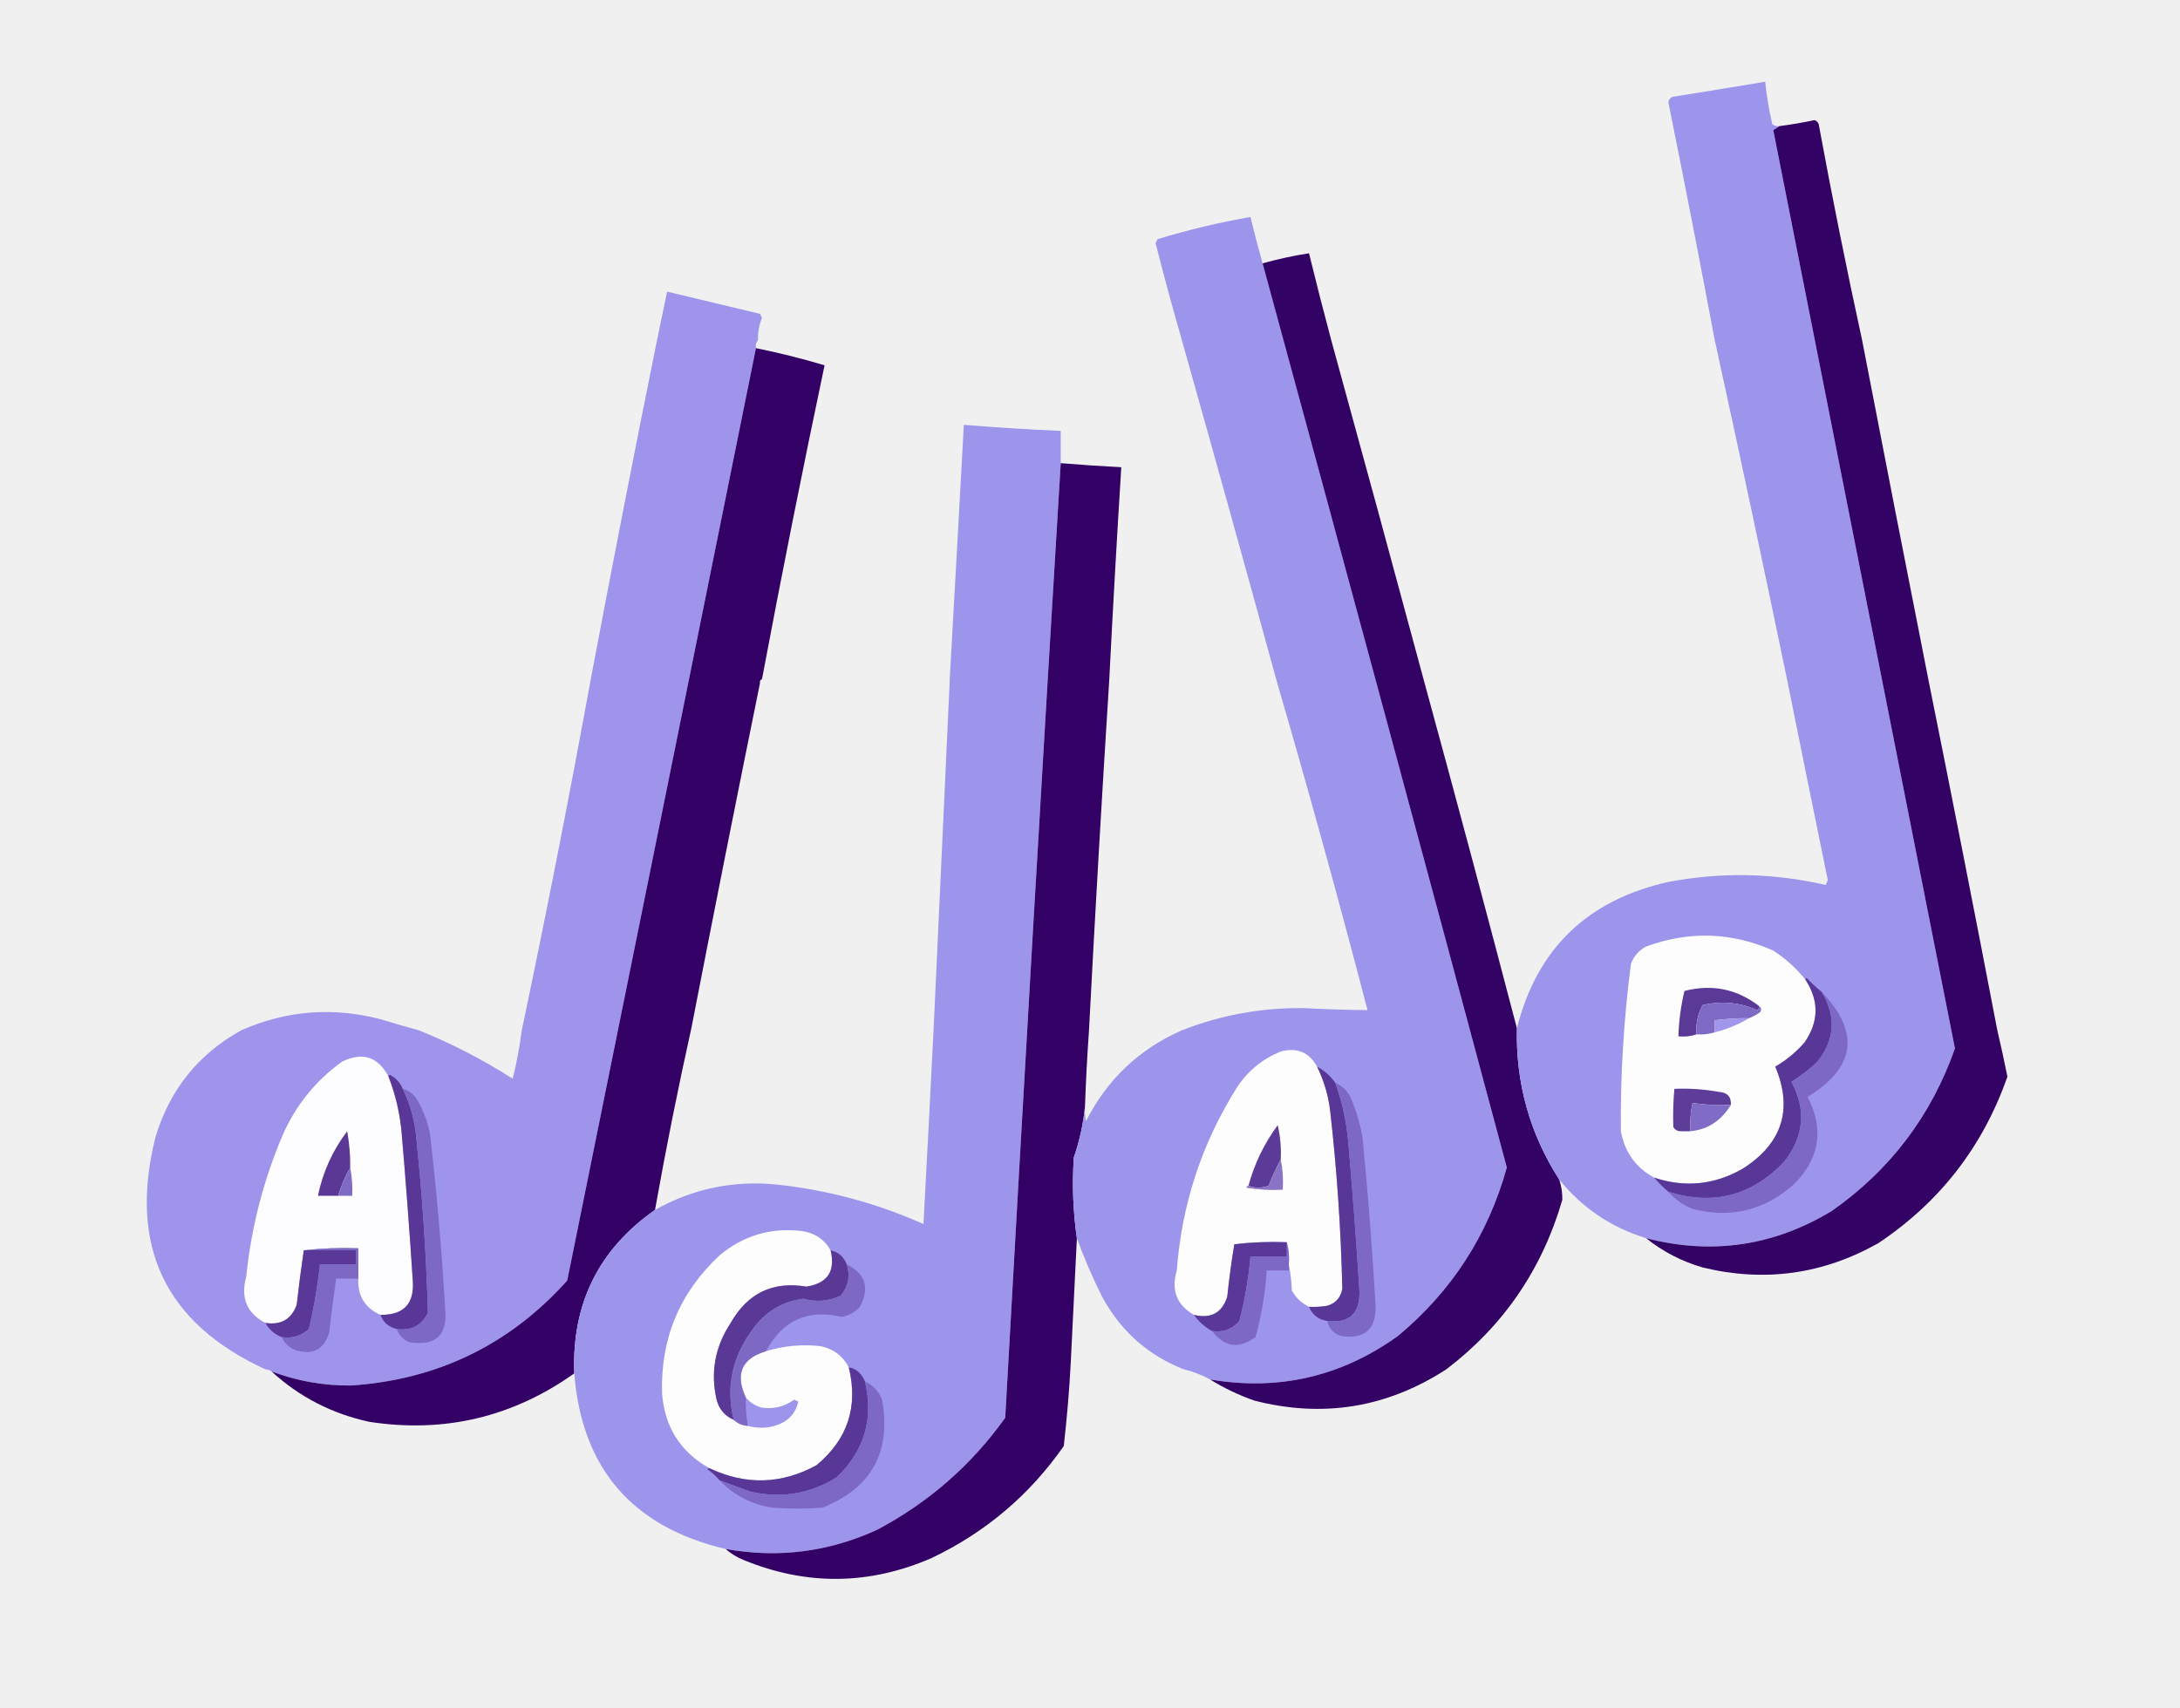
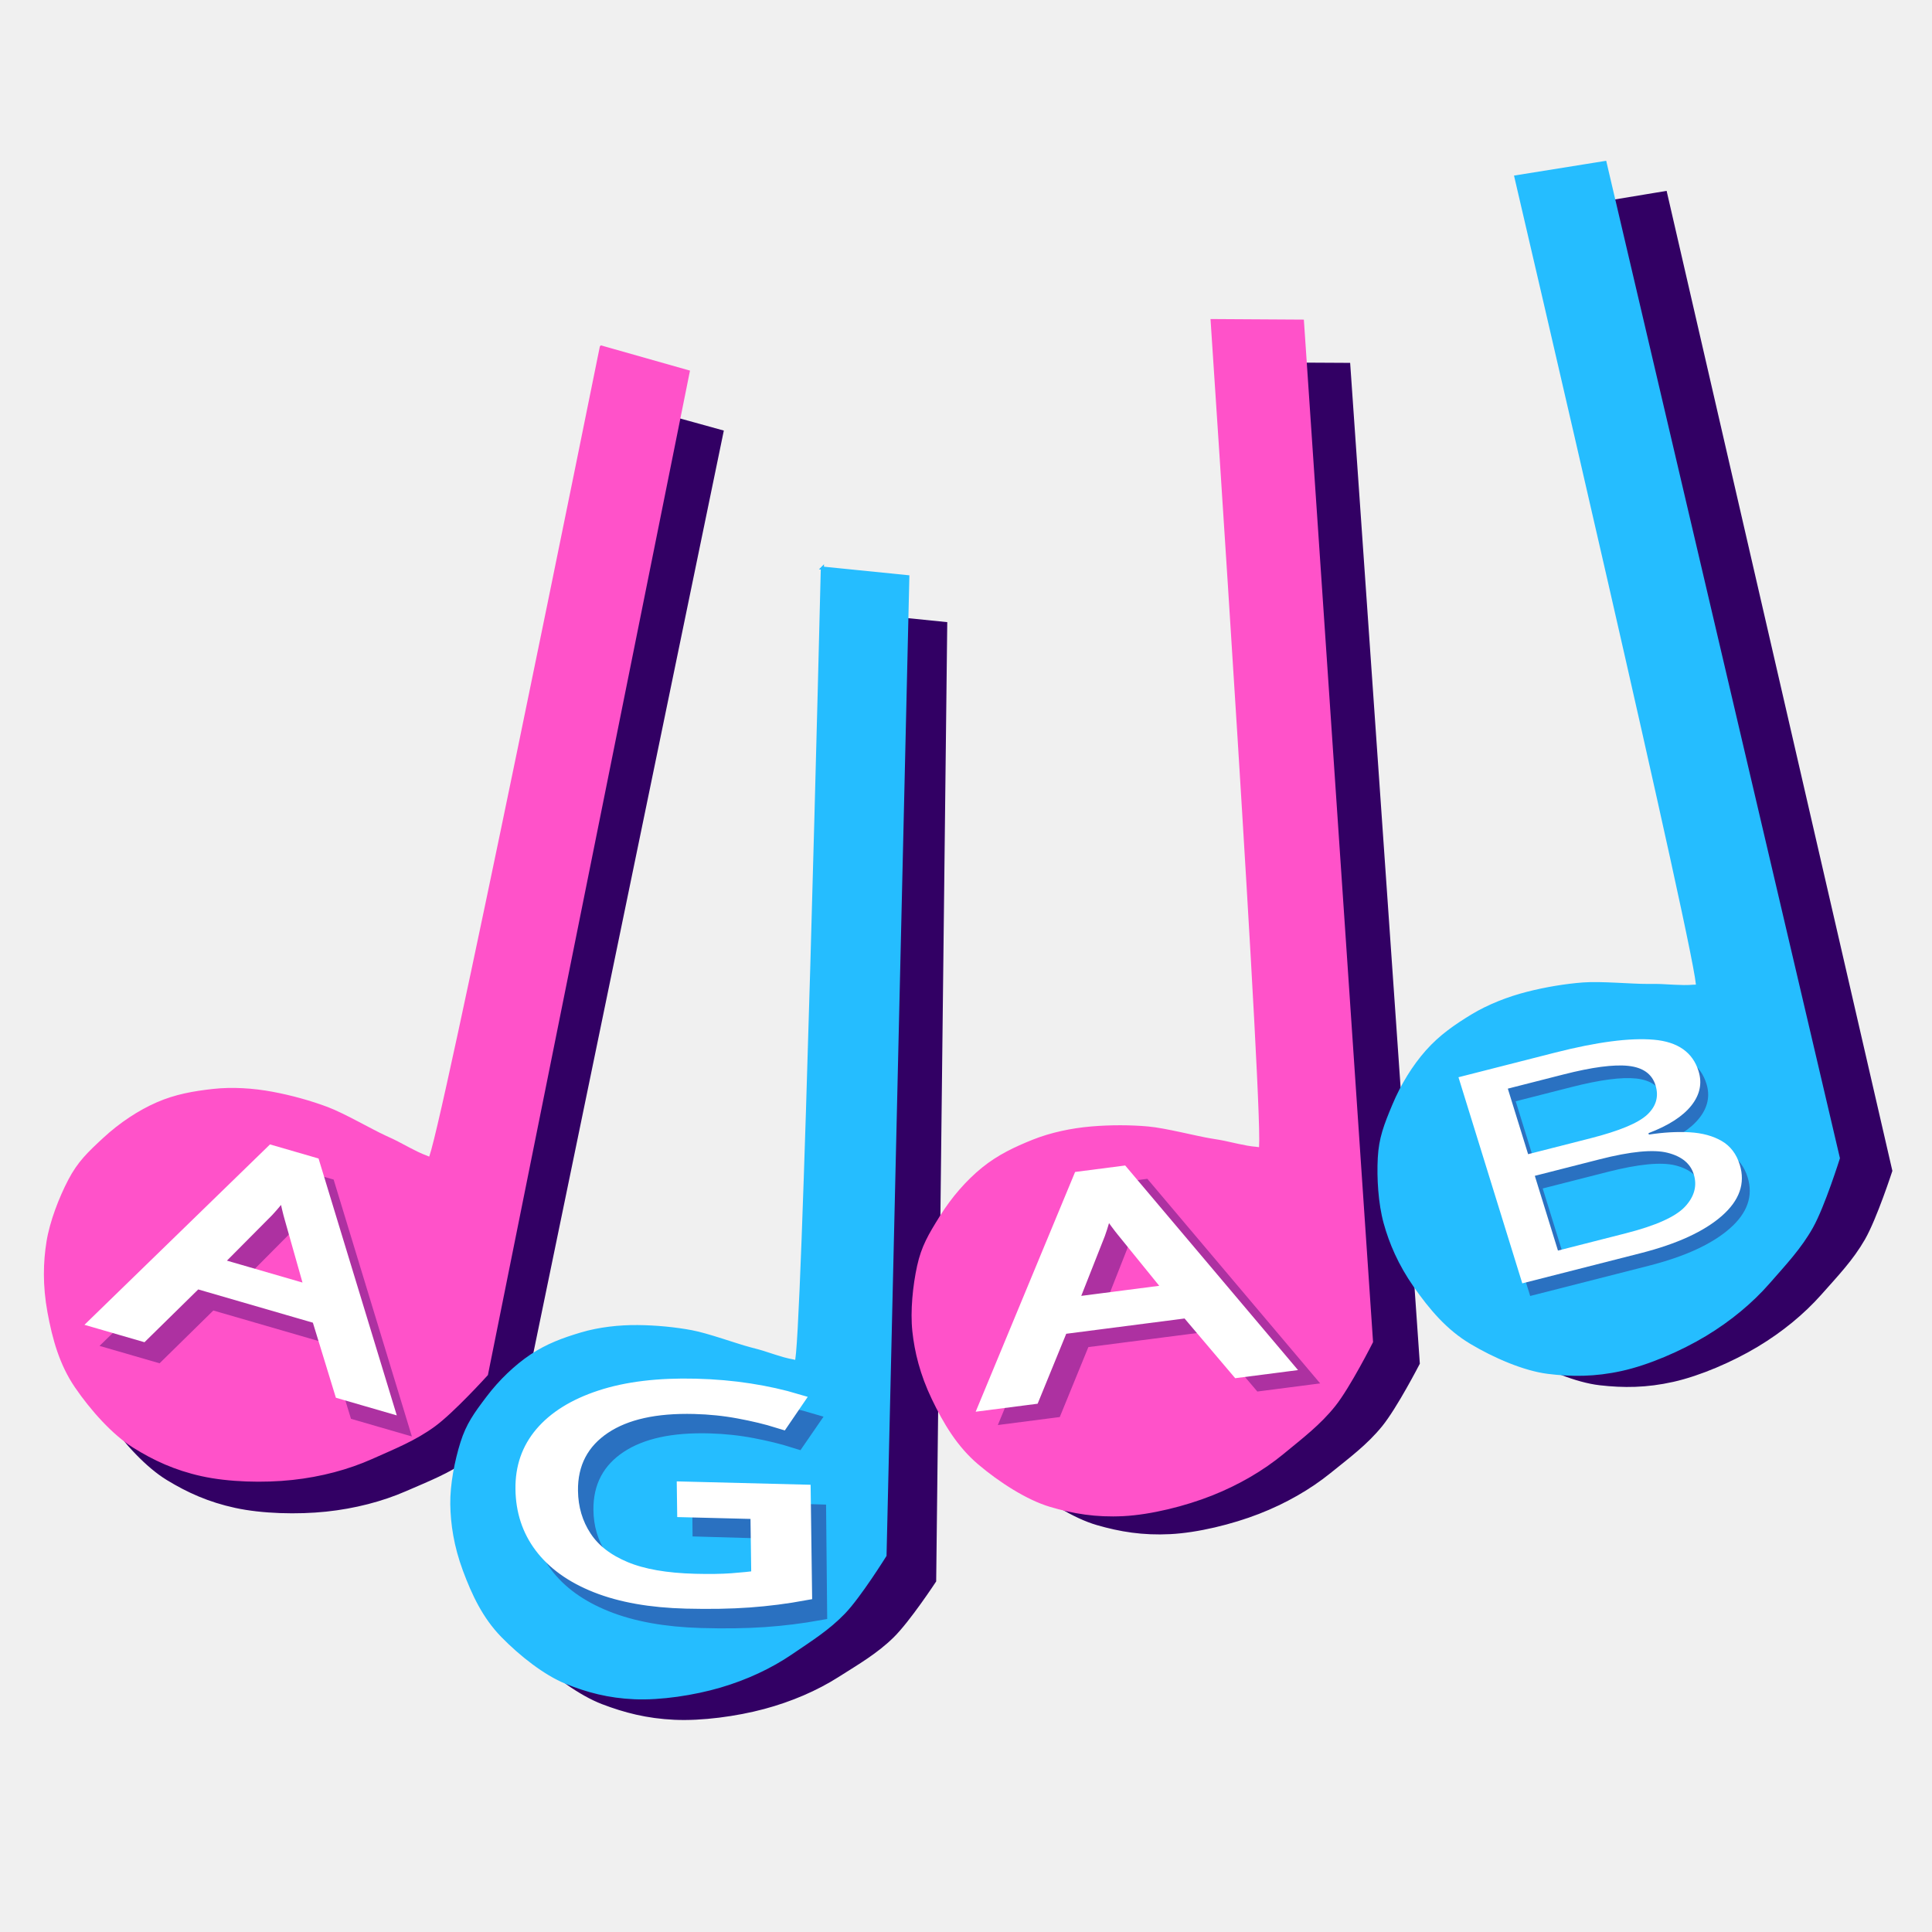
- <svg xmlns="http://www.w3.org/2000/svg" version="1.1" viewBox="0 0 1080 846" style="shape-rendering:geometricPrecision; text-rendering:geometricPrecision; image-rendering:optimizeQuality; fill-rule:evenodd; clip-rule:evenodd">
-   <g>
-     <path style="opacity:1" fill="#9e94ec" d="M 375.5,168.5 C 374.566,169.568 374.232,170.901 374.5,172.5C 343.422,326.388 312.255,480.388 281,634.5C 252.483,666.257 216.817,683.59 174,686.5C 160.375,686.634 147.209,684.301 134.5,679.5C 133.609,678.89 132.609,678.557 131.5,678.5C 81.724,655.6 63.557,617.267 77,563.5C 84.069,539.952 98.236,522.285 119.5,510.5C 141.756,500.668 164.756,498.834 188.5,505C 194.822,506.941 201.155,508.775 207.5,510.5C 223.707,517.021 239.207,525.021 254,534.5C 255.952,526.573 257.452,518.573 258.5,510.5C 270.58,453.1 281.913,395.434 292.5,337.5C 303.113,281.099 314.113,224.766 325.5,168.5C 327.161,160.512 328.828,152.512 330.5,144.5C 345.833,148.167 361.167,151.833 376.5,155.5C 376.833,156.167 377.167,156.833 377.5,157.5C 376.078,161.034 375.411,164.7 375.5,168.5 Z" />
-   </g>
-   <g>
-     <path style="opacity:1" fill="#330165" d="M 374.5,172.5 C 385.963,174.821 397.297,177.655 408.5,181C 397.592,232.708 387.258,284.541 377.5,336.5C 376.662,336.842 376.328,337.508 376.5,338.5C 364.911,395.444 353.578,452.444 342.5,509.5C 335.887,539.233 329.887,569.233 324.5,599.5C 296.543,619.082 283.21,646.082 284.5,680.5C 253.927,702.189 220.094,710.189 183,704.5C 164.441,700.473 148.275,692.14 134.5,679.5C 147.209,684.301 160.375,686.634 174,686.5C 216.817,683.59 252.483,666.257 281,634.5C 312.255,480.388 343.422,326.388 374.5,172.5 Z" />
-   </g>
-   <g>
-     <path style="opacity:1" fill="#fdfcfe" d="M 192.5,533.5 C 195.999,542.489 198.166,551.822 199,561.5C 201.09,585.812 202.924,610.146 204.5,634.5C 205.367,645.967 200.034,651.633 188.5,651.5C 180.796,648.112 177.129,642.112 177.5,633.5C 177.5,628.5 177.5,623.5 177.5,618.5C 168.318,618.173 159.318,618.507 150.5,619.5C 149.175,628.47 148.009,637.47 147,646.5C 144.403,653.665 139.236,656.665 131.5,655.5C 122.263,650.678 119.096,643.012 122,632.5C 124.475,608.23 130.475,584.897 140,562.5C 146.542,547.629 156.375,535.463 169.5,526C 179.669,521.094 187.336,523.594 192.5,533.5 Z" />
-   </g>
-   <g>
-     <path style="opacity:1" fill="#593796" d="M 199.5,539.5 C 202.899,546.424 205.066,553.757 206,561.5C 209.146,591.107 211.146,620.773 212,650.5C 208.832,656.845 203.666,659.512 196.5,658.5C 192.554,657.541 189.887,655.208 188.5,651.5C 200.034,651.633 205.367,645.967 204.5,634.5C 202.924,610.146 201.09,585.812 199,561.5C 198.166,551.822 195.999,542.489 192.5,533.5C 192.435,533.062 192.601,532.728 193,532.5C 196.051,534.05 198.218,536.383 199.5,539.5 Z" />
-   </g>
-   <g>
-     <path style="opacity:1" fill="#7d68c4" d="M 199.5,539.5 C 202.838,540.423 205.338,542.423 207,545.5C 209.789,550.534 211.789,555.868 213,561.5C 216.307,590.262 218.807,619.096 220.5,648C 221.957,661.542 215.957,667.209 202.5,665C 199.591,663.594 197.591,661.428 196.5,658.5C 203.666,659.512 208.832,656.845 212,650.5C 211.146,620.773 209.146,591.107 206,561.5C 205.066,553.757 202.899,546.424 199.5,539.5 Z" />
-   </g>
-   <g>
-     <path style="opacity:1" fill="#5b3896" d="M 173.5,578.5 C 170.982,582.877 168.982,587.544 167.5,592.5C 164.167,592.5 160.833,592.5 157.5,592.5C 159.921,580.734 164.755,570.067 172,560.5C 173.072,566.455 173.572,572.455 173.5,578.5 Z" />
-   </g>
-   <g>
-     <path style="opacity:1" fill="#806bc4" d="M 173.5,578.5 C 174.383,583.103 174.717,587.77 174.5,592.5C 172.167,592.5 169.833,592.5 167.5,592.5C 168.982,587.544 170.982,582.877 173.5,578.5 Z" />
-   </g>
-   <g>
-     <path style="opacity:1" fill="#5a3897" d="M 150.5,619.5 C 159.167,619.5 167.833,619.5 176.5,619.5C 176.5,621.833 176.5,624.167 176.5,626.5C 170.5,626.5 164.5,626.5 158.5,626.5C 157.353,637.268 155.52,647.935 153,658.5C 149.215,661.964 144.715,663.298 139.5,662.5C 135.929,661.071 133.262,658.737 131.5,655.5C 139.236,656.665 144.403,653.665 147,646.5C 148.009,637.47 149.175,628.47 150.5,619.5 Z" />
-   </g>
-   <g>
-     <path style="opacity:1" fill="#7d68c3" d="M 150.5,619.5 C 159.318,618.507 168.318,618.173 177.5,618.5C 177.5,623.5 177.5,628.5 177.5,633.5C 173.833,633.5 170.167,633.5 166.5,633.5C 165.244,642.477 164.077,651.477 163,660.5C 160.421,668.708 154.921,671.541 146.5,669C 143.247,667.726 140.914,665.56 139.5,662.5C 144.715,663.298 149.215,661.964 153,658.5C 155.52,647.935 157.353,637.268 158.5,626.5C 164.5,626.5 170.5,626.5 176.5,626.5C 176.5,624.167 176.5,621.833 176.5,619.5C 167.833,619.5 159.167,619.5 150.5,619.5 Z" />
-   </g>
-   <g>
-     <path style="opacity:1" fill="#9d94ec" d="M 525.5,229.5 C 515.948,386.986 506.781,544.653 498,702.5C 481.155,726.016 459.989,744.516 434.5,758C 410.486,769.003 385.486,772.169 359.5,767.5C 313.229,756.579 288.229,727.579 284.5,680.5C 283.21,646.082 296.543,619.082 324.5,599.5C 343.425,588.855 363.759,584.689 385.5,587C 410.544,589.76 434.544,596.26 457.5,606.5C 459.218,574.499 460.885,542.499 462.5,510.5C 465.167,452.835 467.833,395.169 470.5,337.5C 470.5,337.167 470.5,336.833 470.5,336.5C 472.889,294.504 475.222,252.504 477.5,210.5C 493.48,211.806 509.48,212.806 525.5,213.5C 525.5,218.833 525.5,224.167 525.5,229.5 Z" />
-   </g>
-   <g>
-     <path style="opacity:1" fill="#330165" d="M 525.5,229.5 C 535.488,230.32 545.488,230.986 555.5,231.5C 553.298,266.821 551.298,302.154 549.5,337.5C 545.835,395.132 542.502,452.799 539.5,510.5C 538.612,523.154 537.946,535.821 537.5,548.5C 536.663,556.896 534.83,565.229 532,573.5C 531.089,586.904 531.589,600.238 533.5,613.5C 532.539,633.835 531.539,654.169 530.5,674.5C 529.781,688.434 528.615,702.434 527,716.5C 510.063,740.77 488.23,759.27 461.5,772C 430.602,785.409 399.602,785.742 368.5,773C 365.102,771.643 362.102,769.81 359.5,767.5C 385.486,772.169 410.486,769.003 434.5,758C 459.989,744.516 481.155,726.016 498,702.5C 506.781,544.653 515.948,386.986 525.5,229.5 Z" />
-   </g>
-   <g>
-     <path style="opacity:1" fill="#fdfdfe" d="M 411.5,619.5 C 413.978,629.888 409.978,635.888 399.5,637.5C 382.861,634.735 370.361,640.735 362,655.5C 354.238,667.207 351.904,679.873 355,693.5C 356.259,698.252 359.092,701.586 363.5,703.5C 365.426,705.293 367.759,706.293 370.5,706.5C 376.058,708.007 381.392,707.674 386.5,705.5C 391.279,703.379 394.279,699.712 395.5,694.5C 394.833,694.167 394.167,693.833 393.5,693.5C 388.74,696.924 383.407,698.257 377.5,697.5C 374.319,696.651 371.652,694.985 369.5,692.5C 364.064,680.776 367.397,673.109 379.5,669.5C 388.283,666.804 397.283,665.971 406.5,667C 412.93,668.359 417.597,671.859 420.5,677.5C 425.265,697.038 419.932,713.204 404.5,726C 387.149,735.48 369.482,735.98 351.5,727.5C 337.15,719.499 329.316,707.166 328,690.5C 327.164,663.333 336.664,640.5 356.5,622C 368.427,612.081 382.094,608.081 397.5,610C 403.79,610.964 408.457,614.131 411.5,619.5 Z" />
-   </g>
-   <g>
-     <path style="opacity:1" fill="#5a3896" d="M 411.5,619.5 C 415.407,620.407 418.074,622.74 419.5,626.5C 421.311,632.154 420.311,637.321 416.5,642C 410.579,644.761 404.412,645.261 398,643.5C 387.528,644.904 379.195,649.904 373,658.5C 362.671,672.326 359.504,687.326 363.5,703.5C 359.092,701.586 356.259,698.252 355,693.5C 351.904,679.873 354.238,667.207 362,655.5C 370.361,640.735 382.861,634.735 399.5,637.5C 409.978,635.888 413.978,629.888 411.5,619.5 Z" />
-   </g>
-   <g>
-     <path style="opacity:1" fill="#7d68c3" d="M 419.5,626.5 C 428.805,631.137 430.972,638.137 426,647.5C 423.584,650.208 420.584,651.875 417,652.5C 400.143,648.511 387.643,654.178 379.5,669.5C 367.397,673.109 364.064,680.776 369.5,692.5C 369.353,697.214 369.686,701.881 370.5,706.5C 367.759,706.293 365.426,705.293 363.5,703.5C 359.504,687.326 362.671,672.326 373,658.5C 379.195,649.904 387.528,644.904 398,643.5C 404.412,645.261 410.579,644.761 416.5,642C 420.311,637.321 421.311,632.154 419.5,626.5 Z" />
-   </g>
-   <g>
-     <path style="opacity:1" fill="#593796" d="M 428.5,684.5 C 432.923,702.969 428.256,718.802 414.5,732C 401.208,740.271 386.875,742.604 371.5,739C 366.479,737.153 361.479,735.32 356.5,733.5C 354.763,731.45 352.763,729.617 350.5,728C 350.728,727.601 351.062,727.435 351.5,727.5C 369.482,735.98 387.149,735.48 404.5,726C 419.932,713.204 425.265,697.038 420.5,677.5C 424.122,678.078 426.789,680.412 428.5,684.5 Z" />
-   </g>
-   <g>
-     <path style="opacity:1" fill="#7d68c3" d="M 428.5,684.5 C 432.485,686.321 435.319,689.321 437,693.5C 441.622,719.431 431.788,737.264 407.5,747C 399.167,747.667 390.833,747.667 382.5,747C 372.218,745.361 363.551,740.861 356.5,733.5C 361.479,735.32 366.479,737.153 371.5,739C 386.875,742.604 401.208,740.271 414.5,732C 428.256,718.802 432.923,702.969 428.5,684.5 Z" />
-   </g>
-   <g>
-     <path style="opacity:1" fill="#9d94ec" d="M 625.5,130.5 C 666.146,279.75 706.479,429.083 746.5,578.5C 737.163,612.025 719.163,639.858 692.5,662C 664.404,682.117 633.404,689.283 599.5,683.5C 595.429,681.252 591.095,679.586 586.5,678.5C 568.658,671.479 555.158,659.479 546,642.5C 541.226,632.966 537.059,623.3 533.5,613.5C 531.589,600.238 531.089,586.904 532,573.5C 534.83,565.229 536.663,556.896 537.5,548.5C 537.337,550.857 537.503,553.19 538,555.5C 548.524,534.808 564.357,519.808 585.5,510.5C 604.884,502.907 625.051,499.241 646,499.5C 656.494,500.061 666.994,500.394 677.5,500.5C 663.261,445.87 648.261,391.537 632.5,337.5C 617.03,281.094 601.364,224.761 585.5,168.5C 580.916,152.582 576.582,136.582 572.5,120.5C 572.833,119.833 573.167,119.167 573.5,118.5C 588.617,113.887 603.95,110.221 619.5,107.5C 621.344,115.209 623.344,122.876 625.5,130.5 Z" />
-   </g>
-   <g>
-     <path style="opacity:1" fill="#330265" d="M 659.5,168.5 C 674.989,224.789 690.322,281.123 705.5,337.5C 721.15,394.77 736.484,452.103 751.5,509.5C 750.891,536.744 757.891,561.744 772.5,584.5C 773.548,587.789 774.048,591.122 774,594.5C 763.956,628.976 744.79,656.976 716.5,678.5C 687.095,697.512 655.428,702.679 621.5,694C 613.745,691.288 606.412,687.788 599.5,683.5C 633.404,689.283 664.404,682.117 692.5,662C 719.163,639.858 737.163,612.025 746.5,578.5C 706.479,429.083 666.146,279.75 625.5,130.5C 633.063,128.359 640.73,126.693 648.5,125.5C 652.004,139.85 655.671,154.183 659.5,168.5 Z" />
-   </g>
-   <g>
-     <path style="opacity:1" fill="#fdfdfe" d="M 652.5,528.5 C 655.899,535.424 658.066,542.757 659,550.5C 662.328,579.76 664.328,609.094 665,638.5C 664.27,642.896 661.77,645.73 657.5,647C 654.518,647.498 651.518,647.665 648.5,647.5C 644.88,645.715 642.047,643.048 640,639.5C 639.825,634.981 639.325,630.647 638.5,626.5C 638.815,622.629 638.482,618.962 637.5,615.5C 628.808,615.169 620.141,615.502 611.5,616.5C 610.08,625.112 608.913,633.779 608,642.5C 605.423,650.543 599.923,653.543 591.5,651.5C 582.939,646.583 580.105,639.25 583,629.5C 585.475,596.569 595.475,566.236 613,538.5C 618.377,530.455 625.544,524.622 634.5,521C 642.535,518.856 648.535,521.356 652.5,528.5 Z" />
-   </g>
-   <g>
-     <path style="opacity:1" fill="#593796" d="M 652.5,528.5 C 656.126,530.459 659.126,533.126 661.5,536.5C 665.002,546.176 667.169,556.176 668,566.5C 670.134,590.975 671.967,615.475 673.5,640C 673.688,650.98 668.355,655.813 657.5,654.5C 653.195,653.847 650.195,651.514 648.5,647.5C 651.518,647.665 654.518,647.498 657.5,647C 661.77,645.73 664.27,642.896 665,638.5C 664.328,609.094 662.328,579.76 659,550.5C 658.066,542.757 655.899,535.424 652.5,528.5 Z" />
-   </g>
-   <g>
-     <path style="opacity:1" fill="#7d68c4" d="M 661.5,536.5 C 664.764,537.927 667.264,540.261 669,543.5C 671.753,549.925 673.753,556.591 675,563.5C 677.753,591.455 679.92,619.455 681.5,647.5C 681.536,658.835 675.869,663.668 664.5,662C 660.696,660.786 658.362,658.286 657.5,654.5C 668.355,655.813 673.688,650.98 673.5,640C 671.967,615.475 670.134,590.975 668,566.5C 667.169,556.176 665.002,546.176 661.5,536.5 Z" />
-   </g>
-   <g>
-     <path style="opacity:1" fill="#5c3a97" d="M 634.5,574.5 C 632.24,578.687 630.24,583.021 628.5,587.5C 625.02,588.806 621.687,588.806 618.5,587.5C 621.458,576.585 626.291,566.585 633,557.5C 634.289,563.088 634.789,568.755 634.5,574.5 Z" />
-   </g>
-   <g>
-     <path style="opacity:1" fill="#8873c5" d="M 634.5,574.5 C 635.487,579.305 635.821,584.305 635.5,589.5C 629.463,589.829 623.463,589.496 617.5,588.5C 617.624,587.893 617.957,587.56 618.5,587.5C 621.687,588.806 625.02,588.806 628.5,587.5C 630.24,583.021 632.24,578.687 634.5,574.5 Z" />
-   </g>
-   <g>
-     <path style="opacity:1" fill="#5a3897" d="M 637.5,615.5 C 637.5,617.833 637.5,620.167 637.5,622.5C 631.5,622.5 625.5,622.5 619.5,622.5C 618.547,633.346 616.713,644.013 614,654.5C 610.469,658.623 605.969,660.29 600.5,659.5C 596.906,657.576 593.906,654.91 591.5,651.5C 599.923,653.543 605.423,650.543 608,642.5C 608.913,633.779 610.08,625.112 611.5,616.5C 620.141,615.502 628.808,615.169 637.5,615.5 Z" />
-   </g>
-   <g>
-     <path style="opacity:1" fill="#7d68c4" d="M 637.5,615.5 C 638.482,618.962 638.815,622.629 638.5,626.5C 638.5,627.5 638.5,628.5 638.5,629.5C 634.833,629.5 631.167,629.5 627.5,629.5C 626.826,640.722 624.993,651.722 622,662.5C 613.809,668.544 606.642,667.544 600.5,659.5C 605.969,660.29 610.469,658.623 614,654.5C 616.713,644.013 618.547,633.346 619.5,622.5C 625.5,622.5 631.5,622.5 637.5,622.5C 637.5,620.167 637.5,617.833 637.5,615.5 Z" />
-   </g>
-   <g>
-     <path style="opacity:1" fill="#9d94ec" d="M 881.5,62.5 C 880.602,63.158 879.602,63.824 878.5,64.5C 908.493,216.133 938.493,367.8 968.5,519.5C 956.728,552.903 936.395,579.737 907.5,600C 878.744,617.403 848.078,621.903 815.5,613.5C 798.175,608.16 783.842,598.493 772.5,584.5C 757.891,561.744 750.891,536.744 751.5,509.5C 761.378,470.128 786.378,445.961 826.5,437C 852.611,432.028 878.611,432.528 904.5,438.5C 904.833,437.667 905.167,436.833 905.5,436C 898.765,403.156 892.098,370.322 885.5,337.5C 873.81,280.996 861.81,224.663 849.5,168.5C 842.095,129.14 834.428,89.807 826.5,50.5C 826.818,49.353 827.484,48.519 828.5,48C 843.857,45.545 859.19,43.045 874.5,40.5C 875.212,47.563 876.379,54.563 878,61.5C 879.011,62.337 880.178,62.67 881.5,62.5 Z" />
-   </g>
-   <g>
-     <path style="opacity:1" fill="#330265" d="M 922.5,168.5 C 933.372,224.859 944.372,281.192 955.5,337.5C 967.089,395.11 978.422,452.777 989.5,510.5C 991.287,518.099 992.954,525.765 994.5,533.5C 982.312,568.177 960.978,595.677 930.5,616C 903.065,631.444 874.065,635.444 843.5,628C 833.099,624.968 823.766,620.135 815.5,613.5C 848.078,621.903 878.744,617.403 907.5,600C 936.395,579.737 956.728,552.903 968.5,519.5C 938.493,367.8 908.493,216.133 878.5,64.5C 879.602,63.824 880.602,63.158 881.5,62.5C 887.365,61.733 893.199,60.733 899,59.5C 899.945,59.905 900.612,60.572 901,61.5C 907.598,97.322 914.764,132.989 922.5,168.5 Z" />
-   </g>
-   <g>
-     <path style="opacity:1" fill="#fdfdfe" d="M 894.5,485.5 C 901.264,495.944 901.097,506.277 894,516.5C 889.812,521.335 884.978,525.335 879.5,528.5C 888.332,549.639 882.999,566.473 863.5,579C 849.48,587.093 834.813,588.593 819.5,583.5C 810.375,578.526 804.875,570.859 803,560.5C 802.736,532.734 804.402,505.067 808,477.5C 809.442,473.725 811.942,470.892 815.5,469C 836.807,461.166 857.807,461.833 878.5,471C 884.653,474.989 889.986,479.822 894.5,485.5 Z" />
-   </g>
-   <g>
-     <path style="opacity:1" fill="#593796" d="M 902.5,491.5 C 909.869,503.801 909.035,515.468 900,526.5C 896.117,530.05 891.951,533.217 887.5,536C 894.896,549.846 893.729,563.012 884,575.5C 867.993,592.46 848.826,597.46 826.5,590.5C 823.973,588.395 821.64,586.061 819.5,583.5C 834.813,588.593 849.48,587.093 863.5,579C 882.999,566.473 888.332,549.639 879.5,528.5C 884.978,525.335 889.812,521.335 894,516.5C 901.097,506.277 901.264,495.944 894.5,485.5C 894.435,485.062 894.601,484.728 895,484.5C 897.37,487.039 899.87,489.372 902.5,491.5 Z" />
-   </g>
-   <g>
-     <path style="opacity:1" fill="#5b3997" d="M 871.5,498.5 C 871.631,499.376 871.298,500.043 870.5,500.5C 861.746,496.629 852.746,495.795 843.5,498C 841.084,502.416 840.084,507.25 840.5,512.5C 837.713,513.477 834.713,513.81 831.5,513.5C 831.747,505.755 832.747,498.255 834.5,491C 848.124,487.497 860.457,489.997 871.5,498.5 Z" />
-   </g>
-   <g>
-     <path style="opacity:1" fill="#7d68c4" d="M 902.5,491.5 C 921.64,511.554 919.307,528.887 895.5,543.5C 903.831,559.589 901.498,574.089 888.5,587C 873.954,599.803 857.287,603.803 838.5,599C 833.764,597.08 829.764,594.247 826.5,590.5C 848.826,597.46 867.993,592.46 884,575.5C 893.729,563.012 894.896,549.846 887.5,536C 891.951,533.217 896.117,530.05 900,526.5C 909.035,515.468 909.869,503.801 902.5,491.5 Z" />
-   </g>
-   <g>
-     <path style="opacity:1" fill="#7e69c4" d="M 871.5,498.5 C 872.573,499.251 872.74,500.251 872,501.5C 870.259,502.758 868.426,503.758 866.5,504.5C 860.804,504.447 855.138,504.78 849.5,505.5C 849.5,507.5 849.5,509.5 849.5,511.5C 846.609,512.403 843.609,512.736 840.5,512.5C 840.084,507.25 841.084,502.416 843.5,498C 852.746,495.795 861.746,496.629 870.5,500.5C 871.298,500.043 871.631,499.376 871.5,498.5 Z" />
-   </g>
-   <g>
-     <path style="opacity:1" fill="#a096ec" d="M 866.5,504.5 C 861.244,507.622 855.577,509.955 849.5,511.5C 849.5,509.5 849.5,507.5 849.5,505.5C 855.138,504.78 860.804,504.447 866.5,504.5 Z" />
-   </g>
-   <g>
-     <path style="opacity:1" fill="#5e3c99" d="M 857.5,547.5 C 851.107,547.793 844.773,547.46 838.5,546.5C 837.507,551.12 837.173,555.786 837.5,560.5C 835.833,560.5 834.167,560.5 832.5,560.5C 830.983,560.489 829.816,559.823 829,558.5C 828.766,552.167 828.932,545.834 829.5,539.5C 836.896,539.2 844.229,539.7 851.5,541C 855.74,541.256 857.74,543.422 857.5,547.5 Z" />
-   </g>
-   <g>
-     <path style="opacity:1" fill="#806cc6" d="M 857.5,547.5 C 851.605,556.945 843.271,561.279 832.5,560.5C 834.167,560.5 835.833,560.5 837.5,560.5C 837.173,555.786 837.507,551.12 838.5,546.5C 844.773,547.46 851.107,547.793 857.5,547.5 Z" />
+ <svg xmlns="http://www.w3.org/2000/svg" version="1.1" id="svg1" width="1080" height="1080" viewBox="0 0 1080 1080">
+   <defs id="defs1" />
+   <g id="g1">
+     <path style="fill:#320064;fill-opacity:1;stroke:#320064;stroke-width:1.766;stroke-opacity:1" d="m 478.572,343.497 50.059,5.083 -6.18,535.179 c 0,0 -14.542,22.137 -23.599,30.994 -9.057,8.858 -18.973,14.598 -30.731,22.058 -11.758,7.46 -25.876,13.588 -41.205,17.689 -15.329,4.1 -34.716,6.712 -49.959,5.988 -15.243,-0.723 -27.671,-3.92 -40.127,-8.69 -12.455,-4.77 -26.907,-15.426 -37.695,-25.71 -10.788,-10.284 -17.261,-22.754 -22.747,-36.168 -5.486,-13.414 -7.477,-25.395 -7.798,-36.043 -0.322,-10.648 2.266,-23.766 5.479,-33.635 3.213,-9.869 7.578,-15.562 14.774,-24.541 7.196,-8.978 16.075,-16.969 25.272,-22.695 9.197,-5.726 18.768,-8.918 29.085,-11.715 10.316,-2.797 22.034,-3.918 32.823,-3.747 10.788,0.171 21.843,1.263 31.521,3.013 9.677,1.751 26.219,7.537 34.447,9.6 8.228,2.063 5.999,1.559 14.703,4.196 8.704,2.637 8.229,2.041 12.343,3.062 4.114,1.021 9.536,-433.918 9.536,-433.918 z" id="path1-2" />
+     <path style="fill:#320064;fill-opacity:1;stroke:#320064;stroke-width:1.804;stroke-opacity:1" d="m 355.093,227.941 48.476,13.395 -112.76,546.104 c 0,0 -18.788,20.249 -29.507,27.82 -10.719,7.572 -21.666,11.816 -34.776,17.517 -13.11,5.701 -28.29,9.653 -44.261,11.334 -15.971,1.681 -35.658,1.175 -50.584,-2.061 -14.925,-3.236 -26.575,-8.54 -37.938,-15.456 -11.363,-6.916 -23.526,-20.177 -32.142,-32.457 -8.615,-12.28 -12.53,-26.089 -15.281,-40.7 -2.75,-14.612 -2.331,-27.186 -0.527,-38.124 1.804,-10.938 6.976,-23.925 12.119,-33.487 5.143,-9.563 10.593,-14.668 19.496,-22.668 8.903,-8 19.274,-14.714 29.507,-19.062 10.233,-4.348 20.332,-6.043 31.088,-7.213 10.756,-1.17 22.564,-0.396 33.196,1.546 10.631,1.942 21.343,4.868 30.561,8.243 9.218,3.375 24.418,12 32.142,15.456 7.723,3.456 5.62,2.576 13.7,6.697 8.079,4.122 7.728,3.435 11.592,5.152 3.864,1.717 95.898,-442.035 95.898,-442.035 z" id="path1-98" />
+     <path style="fill:#ff52c9;fill-opacity:1;stroke:#ff52c9;stroke-width:1.828;stroke-opacity:1" d="m 336.172,194.085 48.473,13.746 -112.752,560.411 c 0,0 -18.787,20.779 -29.505,28.549 -10.718,7.77 -21.665,12.125 -34.774,17.976 -13.109,5.85 -28.288,9.906 -44.258,11.631 -15.97,1.725 -35.656,1.206 -50.58,-2.115 -14.924,-3.321 -26.573,-8.763 -37.935,-15.861 -11.362,-7.097 -23.525,-20.705 -32.139,-33.307 -8.615,-12.602 -12.529,-26.772 -15.279,-41.766 -2.75,-14.994 -2.331,-27.898 -0.527,-39.123 1.804,-11.225 6.975,-24.552 12.118,-34.365 5.143,-9.813 10.592,-15.053 19.494,-23.262 8.902,-8.21 19.272,-15.1 29.505,-19.562 10.233,-4.462 20.33,-6.201 31.086,-7.402 10.755,-1.201 22.563,-0.407 33.193,1.586 10.631,1.993 21.341,4.996 30.559,8.459 9.217,3.463 24.416,12.314 32.139,15.861 7.723,3.547 5.62,2.643 13.699,6.873 8.079,4.23 7.728,3.525 11.591,5.287 3.864,1.762 95.891,-453.615 95.891,-453.615 z" id="path1" />
+     <path style="fill:#25bdff;fill-opacity:1;stroke:#25bdff;stroke-width:1.748;stroke-dasharray:none;stroke-opacity:1" d="m 459.707,317.58 47.756,4.816 -12.753,547.098 c 0,0 -14.176,22.738 -22.941,31.861 -8.765,9.123 -18.312,15.065 -29.639,22.78 -11.327,7.715 -24.893,14.085 -39.589,18.393 -14.696,4.308 -33.25,7.123 -47.802,6.5 -14.552,-0.624 -26.384,-3.797 -38.221,-8.579 -11.837,-4.781 -25.506,-15.564 -35.68,-25.995 -10.174,-10.431 -16.198,-23.128 -21.267,-36.798 -5.069,-13.67 -6.817,-25.902 -6.988,-36.783 -0.171,-10.882 2.468,-24.31 5.664,-34.422 3.196,-10.112 7.438,-15.965 14.427,-25.197 6.989,-9.232 15.574,-17.467 24.433,-23.39 8.859,-5.923 18.043,-9.258 27.934,-12.195 9.891,-2.937 21.099,-4.172 31.403,-4.079 10.304,0.093 20.85,1.125 30.073,2.841 9.222,1.716 24.95,7.506 32.784,9.552 7.834,2.046 5.711,1.548 13.992,4.177 8.281,2.63 7.835,2.024 11.752,3.036 3.917,1.012 14.663,-443.617 14.663,-443.617 z" id="path1-9" />
+     <g id="g38" transform="matrix(2.09976,0.1204153,-0.1030957,1.826869,-199.7554,-1013.097)" style="stroke:none">
+       <g id="g39" transform="translate(-8.666018,-6.253851)" style="stroke:none">
+         <g id="g118" transform="matrix(0.9105965,0.2395998,-0.1618167,1.00406,168.6689,-57.13129)" style="fill:#ad31a1;fill-opacity:1;stroke:#ad31a1;stroke-width:4.339;stroke-dasharray:none;stroke-opacity:1">
+           <text xml:space="preserve" style="font-style:normal;font-variant:normal;font-weight:normal;font-stretch:normal;font-size:108.731px;font-family:Cambria;-inkscape-font-specification:'Cambria, Normal';font-variant-ligatures:normal;font-variant-caps:normal;font-variant-numeric:normal;font-variant-east-asian:normal;fill:#ad31a1;fill-opacity:1;stroke:#ad31a1;stroke-width:4.339;stroke-dasharray:none;stroke-opacity:1" x="152.093" y="1184.3" id="text36" transform="scale(1.221752,0.8184969)">
+             <tspan id="tspan36" x="152.093" y="1184.3" style="font-style:normal;font-variant:normal;font-weight:normal;font-stretch:normal;font-size:108.731px;font-family:'Franklin Gothic Heavy';-inkscape-font-specification:'Franklin Gothic Heavy, Normal';font-variant-ligatures:normal;font-variant-caps:normal;font-variant-numeric:normal;font-variant-east-asian:normal;fill:#ad31a1;fill-opacity:1;stroke:#ad31a1;stroke-width:4.339;stroke-dasharray:none;stroke-opacity:1">A</tspan>
+           </text>
+         </g>
+         <g id="g118-5" transform="matrix(0.9105965,0.2395998,-0.1618167,1.00406,164.3479,-63.29469)" style="stroke:#ffffff;stroke-width:4.339;stroke-dasharray:none;stroke-opacity:1">
+           <text xml:space="preserve" style="font-style:normal;font-variant:normal;font-weight:normal;font-stretch:normal;font-size:108.731px;font-family:Cambria;-inkscape-font-specification:'Cambria, Normal';font-variant-ligatures:normal;font-variant-caps:normal;font-variant-numeric:normal;font-variant-east-asian:normal;fill:#ffffff;fill-opacity:1;stroke:#ffffff;stroke-width:4.339;stroke-dasharray:none;stroke-opacity:1" x="152.093" y="1184.3" id="text36-1" transform="scale(1.221752,0.8184969)">
+             <tspan id="tspan36-1" x="152.093" y="1184.3" style="font-style:normal;font-variant:normal;font-weight:normal;font-stretch:normal;font-size:108.731px;font-family:'Franklin Gothic Heavy';-inkscape-font-specification:'Franklin Gothic Heavy, Normal';font-variant-ligatures:normal;font-variant-caps:normal;font-variant-numeric:normal;font-variant-east-asian:normal;fill:#ffffff;fill-opacity:1;stroke:#ffffff;stroke-width:4.339;stroke-dasharray:none;stroke-opacity:1">A</tspan>
+           </text>
+         </g>
+       </g>
+     </g>
+     <path style="fill:#320064;fill-opacity:1;stroke:#320064;stroke-width:1.81;stroke-opacity:1" d="m 881.338,115.946 49.621,-8.22 125.953,546.761 c 0,0 -8.594,26.439 -15.162,37.885 -6.567,11.446 -14.734,19.946 -24.255,30.691 -9.521,10.745 -21.653,20.765 -35.453,29.044 -13.8,8.279 -31.889,16.127 -46.796,19.47 -14.906,3.343 -27.703,3.413 -40.913,1.888 -13.21,-1.525 -29.801,-8.511 -42.759,-16.099 -12.958,-7.588 -22.287,-18.557 -30.894,-30.751 -8.607,-12.195 -13.484,-23.865 -16.42,-34.625 -2.936,-10.759 -3.669,-24.813 -2.997,-35.725 0.672,-10.912 3.486,-17.879 8.225,-28.95 4.74,-11.071 11.349,-21.586 18.824,-29.88 7.475,-8.294 15.936,-14.106 25.214,-19.716 9.278,-5.61 20.324,-9.887 30.79,-12.6 10.466,-2.713 21.417,-4.56 31.198,-5.367 9.782,-0.807 27.191,0.66 35.65,0.559 8.459,-0.101 6.181,-0.018 15.241,0.339 9.06,0.357 8.454,-0.123 12.681,-0.184 4.227,-0.061 -97.749,-444.52 -97.749,-444.52 z" id="path1-5" />
+     <path style="fill:#320064;fill-opacity:1;stroke:#320064;stroke-width:1.808;stroke-opacity:1" d="m 703.54,203.468 50.357,0.275 38.88,558.383 c 0,0 -12.642,24.53 -20.93,34.67 -8.288,10.14 -17.695,17.117 -28.794,26.072 -11.099,8.954 -24.666,16.758 -39.61,22.569 -14.944,5.811 -34.062,10.478 -49.326,11.253 -15.264,0.775 -27.93,-1.309 -40.754,-5.031 -12.824,-3.721 -28.136,-13.377 -39.761,-23.013 -11.625,-9.636 -19.131,-21.982 -25.732,-35.412 -6.601,-13.43 -9.595,-25.717 -10.812,-36.782 -1.217,-11.065 0.26,-24.996 2.634,-35.604 2.374,-10.608 6.248,-16.979 12.67,-27.059 6.422,-10.079 14.606,-19.298 23.297,-26.188 8.691,-6.891 17.969,-11.177 28.023,-15.127 10.054,-3.95 21.648,-6.294 32.422,-7.198 10.775,-0.904 21.893,-0.876 31.692,-0.022 9.799,0.854 26.785,5.225 35.166,6.549 8.38,1.324 6.115,1.022 15.018,2.898 8.903,1.875 8.379,1.302 12.569,1.953 4.19,0.651 -27.01,-453.186 -27.01,-453.186 z" id="path1-26" />
+     <path style="fill:#25bdff;fill-opacity:1;stroke:#25bdff;stroke-width:1.828;stroke-opacity:1" d="M 847.453,98.898 897.181,90.918 1027.597,647.421 c 0,0 -8.428,26.8 -14.934,38.381 -6.505,11.581 -14.636,20.157 -24.11,31.003 -9.474,10.846 -21.573,20.937 -35.358,29.245 -13.786,8.309 -31.878,16.147 -46.81,19.432 -14.932,3.285 -27.771,3.26 -41.037,1.611 -13.266,-1.649 -29.964,-8.871 -43.022,-16.679 -13.058,-7.807 -22.499,-19.022 -31.226,-31.478 -8.726,-12.455 -13.706,-24.35 -16.731,-35.305 -3.025,-10.955 -3.865,-25.24 -3.271,-36.322 0.594,-11.082 3.365,-18.141 8.039,-29.354 4.674,-11.213 11.228,-21.848 18.667,-30.219 7.439,-8.371 15.886,-14.213 25.154,-19.844 9.268,-5.631 20.32,-9.894 30.801,-12.572 10.481,-2.678 21.455,-4.473 31.264,-5.219 9.809,-0.746 27.288,0.875 35.774,0.835 8.487,-0.039 6.202,0.028 15.295,0.458 9.093,0.43 8.481,-0.061 12.722,-0.092 4.241,-0.031 -101.362,-452.405 -101.362,-452.405 z" id="path1-0" />
+     <path style="fill:#ff52c9;fill-opacity:1;stroke:#ff52c9;stroke-width:1.828;stroke-opacity:1" d="m 677.657,179.27 50.353,0.305 38.61,570.495 c 0,0 -12.652,25.055 -20.945,35.411 -8.292,10.356 -17.702,17.48 -28.805,26.623 -11.103,9.143 -24.672,17.109 -39.617,23.039 -14.945,5.93 -34.064,10.689 -49.328,11.473 -15.264,0.785 -27.927,-1.351 -40.748,-5.159 -12.822,-3.808 -28.127,-13.68 -39.747,-23.53 -11.62,-9.85 -19.12,-22.468 -25.713,-36.191 -6.594,-13.724 -9.582,-26.278 -10.793,-37.584 -1.212,-11.305 0.271,-25.537 2.651,-36.373 2.379,-10.836 6.256,-17.344 12.682,-27.639 6.426,-10.294 14.614,-19.709 23.307,-26.744 8.694,-7.036 17.973,-11.411 28.028,-15.442 10.055,-4.031 21.649,-6.42 32.423,-7.338 10.774,-0.919 21.892,-0.884 31.69,-0.007 9.798,0.877 26.781,5.351 35.16,6.707 8.379,1.357 6.114,1.047 15.016,2.967 8.902,1.92 8.378,1.334 12.567,2.001 4.189,0.667 -26.791,-463.014 -26.791,-463.014 z" id="path1-8" />
+     <g id="g38-7" transform="matrix(1.975111,-0.7284605,0.6236844,1.71842,-370.8821,-722.1846)" style="stroke:none">
+       <g id="g39-2" transform="translate(-8.666018,-6.253851)" style="stroke:none">
+         <g id="g118-4" transform="matrix(0.9105965,0.2395998,-0.1618167,1.00406,168.6689,-57.13129)" style="fill:#ad31a1;fill-opacity:1;stroke:#ad31a1;stroke-width:4.339;stroke-dasharray:none;stroke-opacity:1">
+           <text xml:space="preserve" style="font-style:normal;font-variant:normal;font-weight:normal;font-stretch:normal;font-size:108.731px;font-family:Cambria;-inkscape-font-specification:'Cambria, Normal';font-variant-ligatures:normal;font-variant-caps:normal;font-variant-numeric:normal;font-variant-east-asian:normal;fill:#ad31a1;fill-opacity:1;stroke:#ad31a1;stroke-width:4.339;stroke-dasharray:none;stroke-opacity:1" x="152.093" y="1184.3" id="text36-3" transform="scale(1.221752,0.8184969)">
+             <tspan id="tspan36-6" x="152.093" y="1184.3" style="font-style:normal;font-variant:normal;font-weight:normal;font-stretch:normal;font-size:108.731px;font-family:'Franklin Gothic Heavy';-inkscape-font-specification:'Franklin Gothic Heavy, Normal';font-variant-ligatures:normal;font-variant-caps:normal;font-variant-numeric:normal;font-variant-east-asian:normal;fill:#ad31a1;fill-opacity:1;stroke:#ad31a1;stroke-width:4.339;stroke-dasharray:none;stroke-opacity:1">A</tspan>
+           </text>
+         </g>
+         <g id="g118-5-0" transform="matrix(0.9105965,0.2395998,-0.1618167,1.00406,164.3479,-63.29469)" style="stroke:#ffffff;stroke-width:4.339;stroke-dasharray:none;stroke-opacity:1">
+           <text xml:space="preserve" style="font-style:normal;font-variant:normal;font-weight:normal;font-stretch:normal;font-size:108.731px;font-family:Cambria;-inkscape-font-specification:'Cambria, Normal';font-variant-ligatures:normal;font-variant-caps:normal;font-variant-numeric:normal;font-variant-east-asian:normal;fill:#ffffff;fill-opacity:1;stroke:#ffffff;stroke-width:4.339;stroke-dasharray:none;stroke-opacity:1" x="152.093" y="1184.3" id="text36-1-3" transform="scale(1.221752,0.8184969)">
+             <tspan id="tspan36-1-5" x="152.093" y="1184.3" style="font-style:normal;font-variant:normal;font-weight:normal;font-stretch:normal;font-size:108.731px;font-family:'Franklin Gothic Heavy';-inkscape-font-specification:'Franklin Gothic Heavy, Normal';font-variant-ligatures:normal;font-variant-caps:normal;font-variant-numeric:normal;font-variant-east-asian:normal;fill:#ffffff;fill-opacity:1;stroke:#ffffff;stroke-width:4.339;stroke-dasharray:none;stroke-opacity:1">A</tspan>
+           </text>
+         </g>
+       </g>
+     </g>
+     <g id="g38-71" transform="matrix(2.177137,-0.2996218,0.2646024,1.836378,155.5158,-585.9647)" style="stroke:none;stroke-opacity:1">
+       <g id="g39-4" transform="translate(-22.52755,-10.57065)" style="stroke:none;stroke-opacity:1">
+         <g id="g118-2" transform="matrix(0.9275889,-0.1244025,0.1351726,1.009336,136.8314,-178.1395)" style="fill:#ad31a1;fill-opacity:1;stroke:none;stroke-width:4.339;stroke-dasharray:none;stroke-opacity:1">
+           <text xml:space="preserve" style="font-style:normal;font-variant:normal;font-weight:normal;font-stretch:normal;font-size:108.731px;font-family:Cambria;-inkscape-font-specification:'Cambria, Normal';font-variant-ligatures:normal;font-variant-caps:normal;font-variant-numeric:normal;font-variant-east-asian:normal;fill:#2a71c1;fill-opacity:1;stroke:none;stroke-width:4.339;stroke-dasharray:none;stroke-opacity:1" x="-19.218" y="1136.053" id="text36-5" transform="scale(1.221752,0.8184969)">
+             <tspan id="tspan36-0" x="-19.218" y="1136.053" style="font-style:normal;font-variant:normal;font-weight:normal;font-stretch:normal;font-size:108.731px;font-family:'Franklin Gothic Heavy';-inkscape-font-specification:'Franklin Gothic Heavy, Normal';font-variant-ligatures:normal;font-variant-caps:normal;font-variant-numeric:normal;font-variant-east-asian:normal;fill:#2a71c1;fill-opacity:1;stroke:none;stroke-width:4.339;stroke-dasharray:none;stroke-opacity:1">B</tspan>
+           </text>
+         </g>
+         <g id="g118-5-9" transform="matrix(0.9275889,-0.1244025,0.1351726,1.009336,-64.17898,-196.0554)" style="stroke:none;stroke-width:1.787;stroke-dasharray:none;stroke-opacity:1">
+           <text xml:space="preserve" style="font-style:normal;font-variant:normal;font-weight:normal;font-stretch:normal;font-size:108.731px;font-family:Cambria;-inkscape-font-specification:'Cambria, Normal';font-variant-ligatures:normal;font-variant-caps:normal;font-variant-numeric:normal;font-variant-east-asian:normal;fill:#ffffff;fill-opacity:1;stroke:none;stroke-width:1.787;stroke-dasharray:none;stroke-opacity:1" x="152.093" y="1184.3" id="text36-1-1" transform="scale(1.221752,0.8184969)">
+             <tspan id="tspan36-1-0" x="152.093" y="1184.3" style="font-style:normal;font-variant:normal;font-weight:normal;font-stretch:normal;font-size:108.731px;font-family:'Franklin Gothic Heavy';-inkscape-font-specification:'Franklin Gothic Heavy, Normal';font-variant-ligatures:normal;font-variant-caps:normal;font-variant-numeric:normal;font-variant-east-asian:normal;fill:#ffffff;fill-opacity:1;stroke:none;stroke-width:1.787;stroke-dasharray:none;stroke-opacity:1">B</tspan>
+           </text>
+         </g>
+       </g>
+     </g>
+     <g id="g38-71-3" transform="matrix(2.062883,-0.412904,0.3535151,1.794785,-463.3875,-351.2988)" style="stroke:none">
+       <g id="g39-4-4" transform="translate(-8.666018,-6.253851)" style="stroke:none">
+         <g id="g118-2-4" transform="matrix(0.9103203,0.2410047,-0.1629706,1.00381,416.2601,-169.1731)" style="fill:#ad31a1;fill-opacity:1;stroke:#ad31a1;stroke-width:4.339;stroke-dasharray:none;stroke-opacity:1">
+           <text xml:space="preserve" style="font-style:normal;font-variant:normal;font-weight:normal;font-stretch:normal;font-size:108.731px;font-family:Cambria;-inkscape-font-specification:'Cambria, Normal';font-variant-ligatures:normal;font-variant-caps:normal;font-variant-numeric:normal;font-variant-east-asian:normal;fill:#2a71c1;fill-opacity:1;stroke:#2a71c1;stroke-width:4.339;stroke-dasharray:none;stroke-opacity:1" x="-19.218" y="1136.053" id="text36-5-2" transform="scale(1.221752,0.8184969)">
+             <tspan id="tspan36-0-3" x="-19.218" y="1136.053" style="font-style:normal;font-variant:normal;font-weight:normal;font-stretch:normal;font-size:108.731px;font-family:'Franklin Gothic Heavy';-inkscape-font-specification:'Franklin Gothic Heavy, Normal';font-variant-ligatures:normal;font-variant-caps:normal;font-variant-numeric:normal;font-variant-east-asian:normal;fill:#2a71c1;fill-opacity:1;stroke:#2a71c1;stroke-width:4.339;stroke-dasharray:none;stroke-opacity:1">G</tspan>
+             <tspan x="-19.218" y="1271.967" style="font-style:normal;font-variant:normal;font-weight:normal;font-stretch:normal;font-size:108.731px;font-family:'Franklin Gothic Heavy';-inkscape-font-specification:'Franklin Gothic Heavy, Normal';font-variant-ligatures:normal;font-variant-caps:normal;font-variant-numeric:normal;font-variant-east-asian:normal;fill:#2a71c1;fill-opacity:1;stroke:#2a71c1;stroke-width:4.339;stroke-dasharray:none;stroke-opacity:1" id="tspan121" />
+           </text>
+         </g>
+         <g id="g118-5-9-4" transform="matrix(0.9110491,0.2372789,-0.1599105,1.00447,226.0936,-265.7161)" style="stroke:#ffffff;stroke-width:4.339;stroke-dasharray:none;stroke-opacity:1">
+           <text xml:space="preserve" style="font-style:normal;font-variant:normal;font-weight:normal;font-stretch:normal;font-size:108.731px;font-family:Cambria;-inkscape-font-specification:'Cambria, Normal';font-variant-ligatures:normal;font-variant-caps:normal;font-variant-numeric:normal;font-variant-east-asian:normal;fill:#ffffff;fill-opacity:1;stroke:#ffffff;stroke-width:4.339;stroke-dasharray:none;stroke-opacity:1" x="152.093" y="1184.3" id="text36-1-1-0" transform="scale(1.221752,0.8184969)">
+             <tspan id="tspan36-1-0-1" x="152.093" y="1184.3" style="font-style:normal;font-variant:normal;font-weight:normal;font-stretch:normal;font-size:108.731px;font-family:'Franklin Gothic Heavy';-inkscape-font-specification:'Franklin Gothic Heavy, Normal';font-variant-ligatures:normal;font-variant-caps:normal;font-variant-numeric:normal;font-variant-east-asian:normal;fill:#ffffff;fill-opacity:1;stroke:#ffffff;stroke-width:4.339;stroke-dasharray:none;stroke-opacity:1">G</tspan>
+           </text>
+         </g>
+       </g>
+     </g>
  </g>
</svg>
